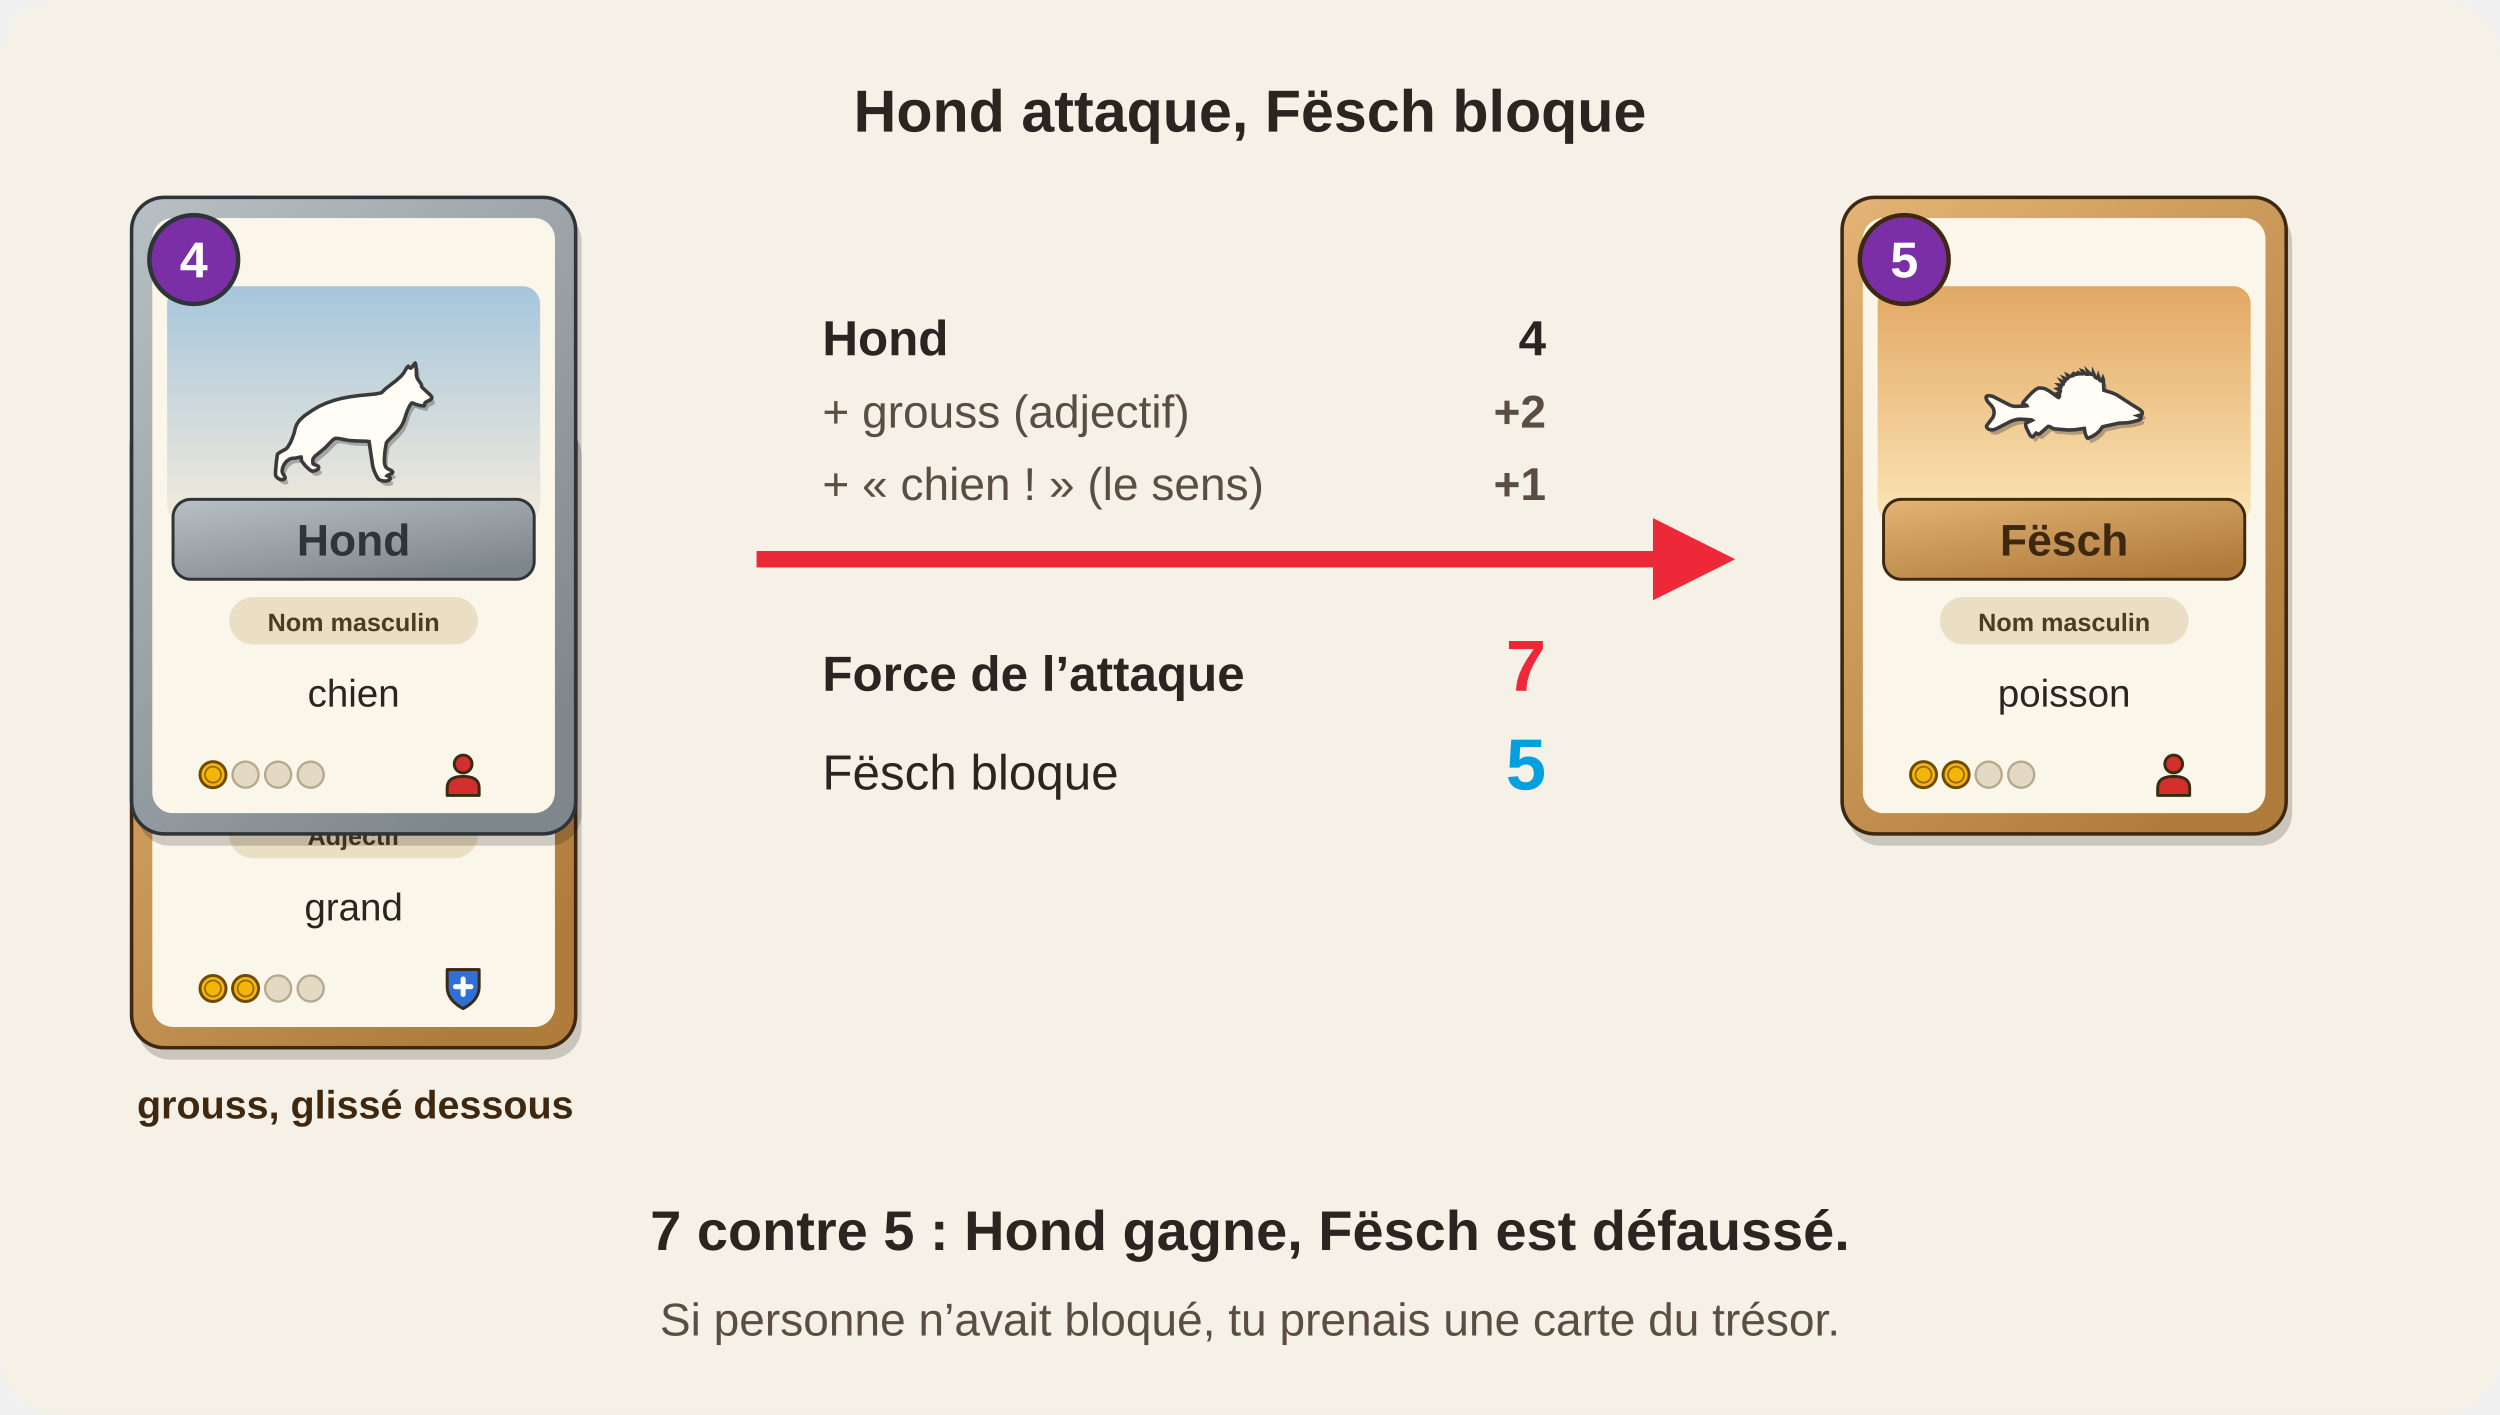
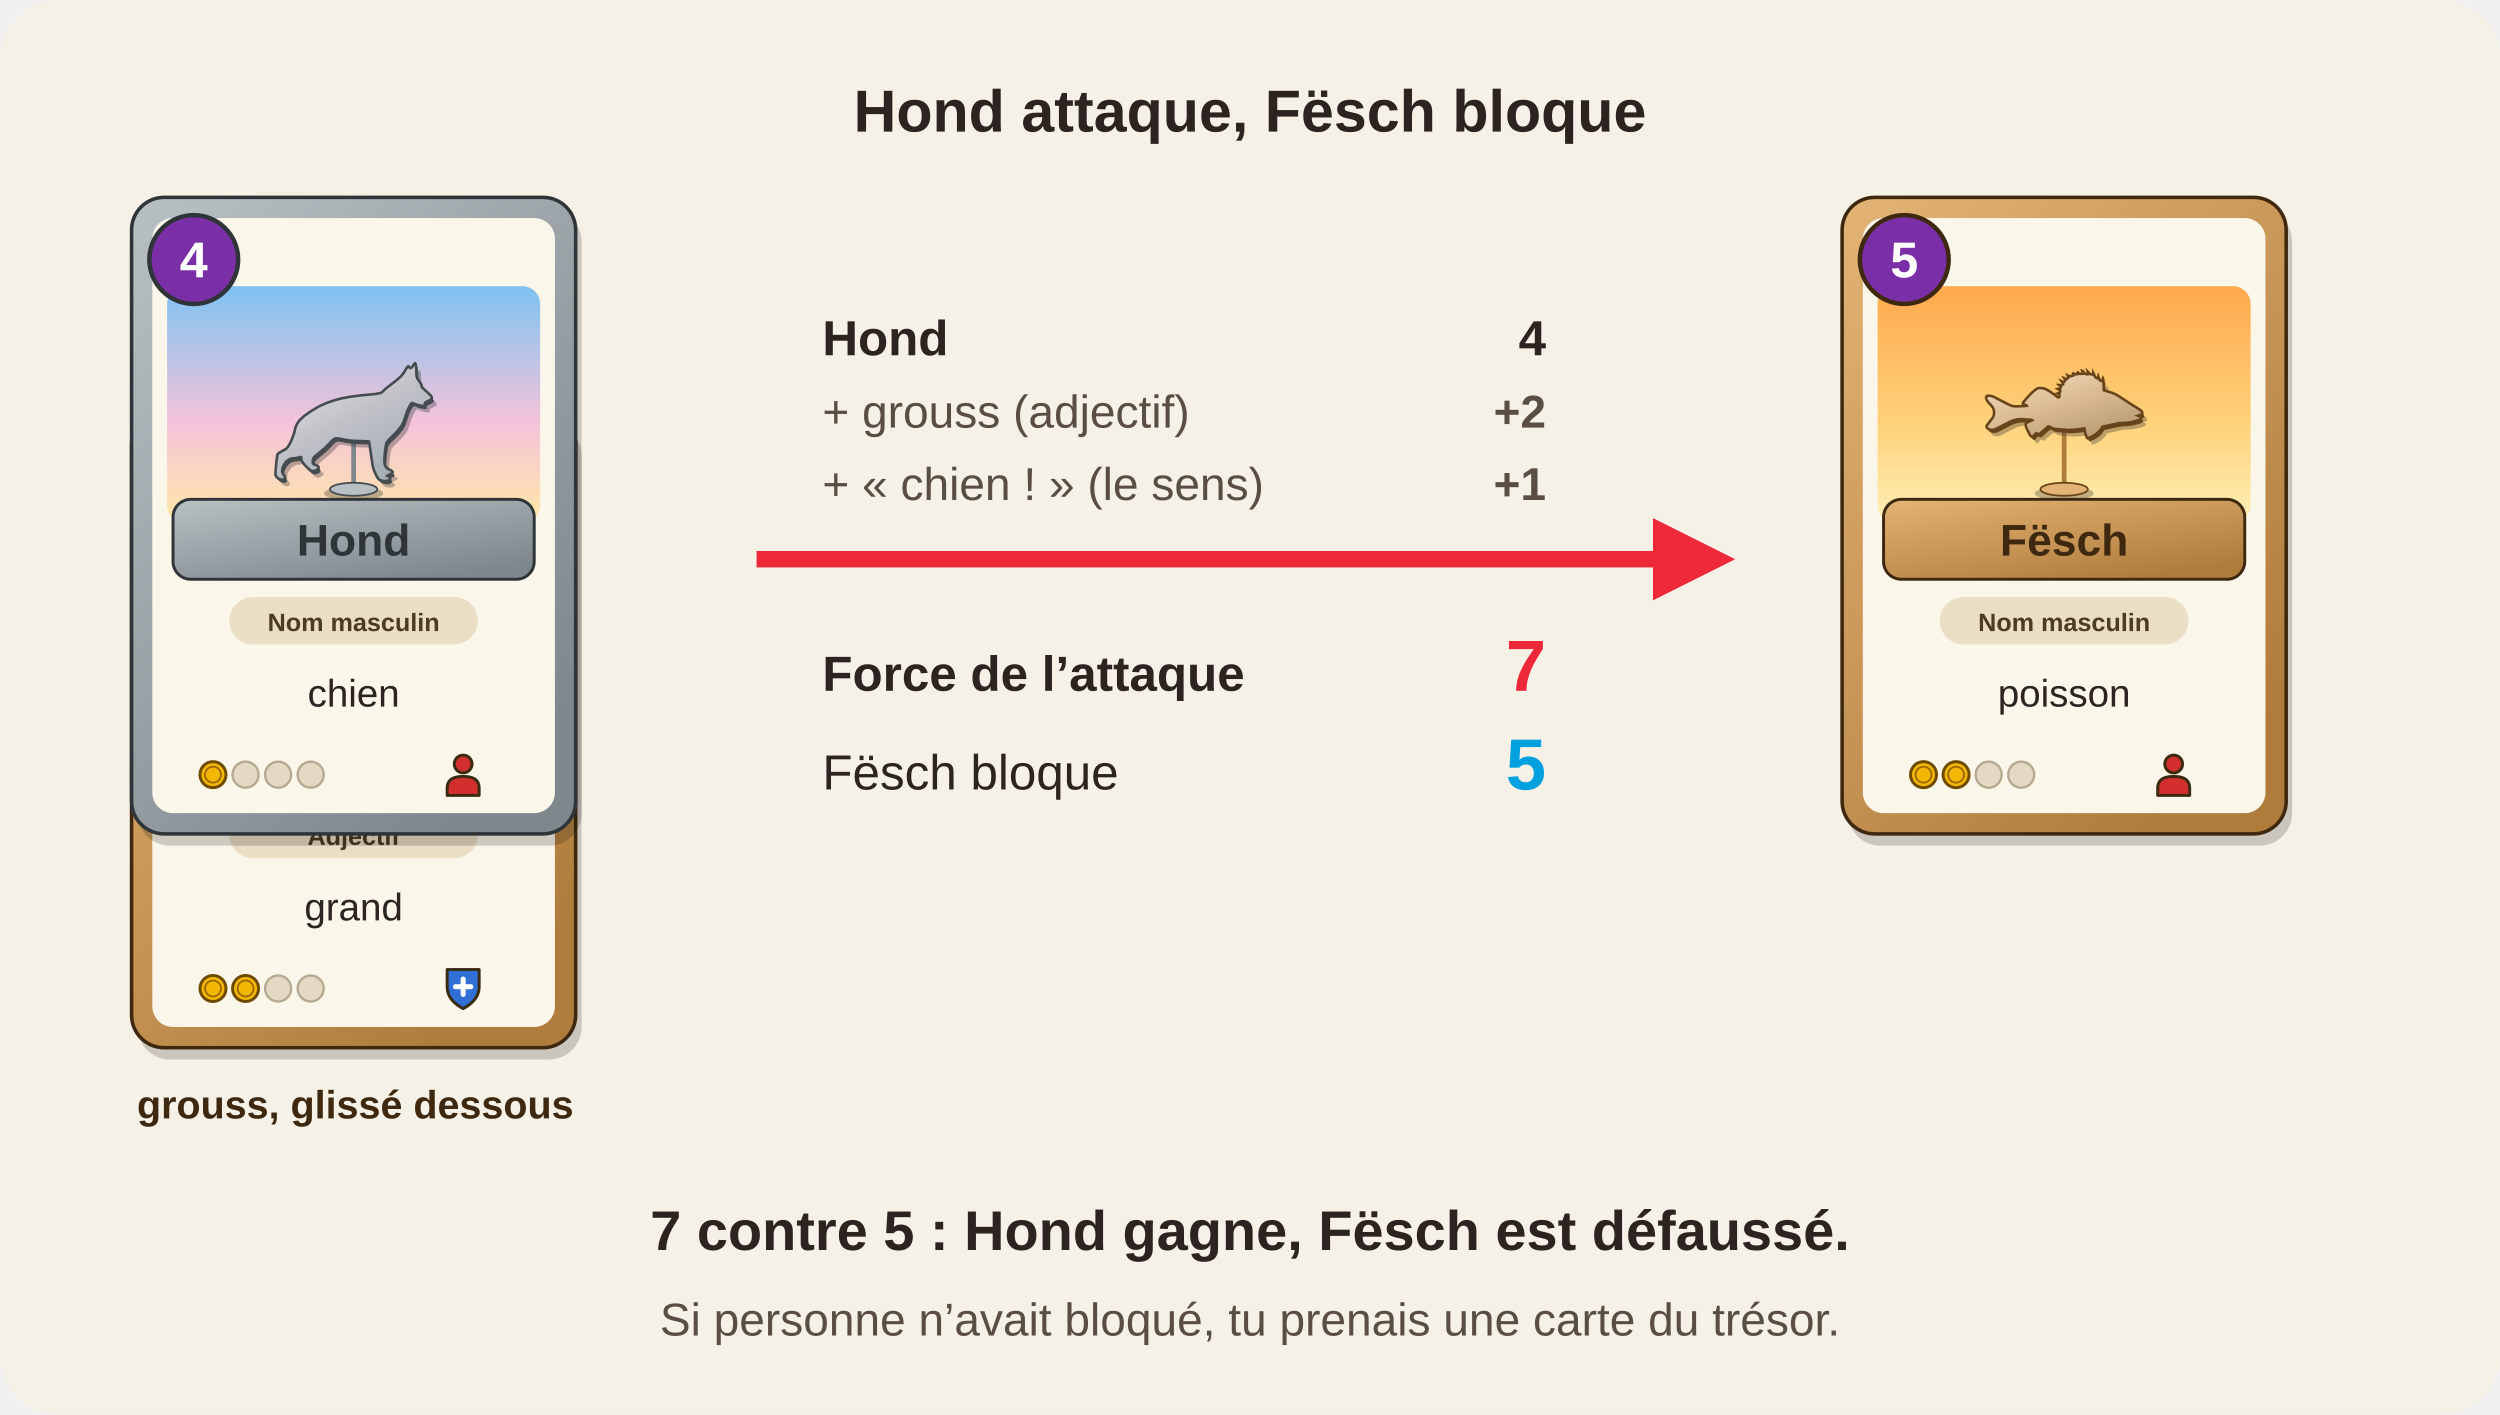
<svg xmlns="http://www.w3.org/2000/svg" viewBox="0 0 760 430" role="img" aria-label="Un combat : Hond, avec grouss et le sens dit, Force 7, contre Fësch, Force 5">
  <rect width="760" height="430" rx="18" fill="#F6F1E7" />
  <text x="380" y="40" text-anchor="middle" font-family="'Helvetica Neue', Arial, sans-serif" font-size="18" font-weight="800" fill="#2b2420">Hond attaque, Fësch bloque</text>
  <g transform="translate(40 125) scale(0.9)">
    <defs>
-       <linearGradient id="m19" x1="0" y1="0" x2=".7" y2="1">
+       <linearGradient id="m28" x1="0" y1="0" x2=".7" y2="1">
        <stop offset="0" stop-color="#E3B475" />
        <stop offset="1" stop-color="#B07C3C" />
      </linearGradient>
-       <linearGradient id="c20" x1="0" y1="0" x2="0" y2="1">
-         <stop offset="0" stop-color="#E2A865" />
-         <stop offset="1" stop-color="#FCE6B6" />
+       <linearGradient id="c29" x1="0" y1="0" x2="0" y2="1">
+         <stop offset="0" stop-color="#FFA94D" />
+         <stop offset=".58" stop-color="#FFD27A" />
+         <stop offset="1" stop-color="#FFF0B8" />
+       </linearGradient>
+       <linearGradient id="f30" x1="0" y1="0" x2=".7" y2="1">
+         <stop offset="0" stop-color="#F5E2C5" />
+         <stop offset=".55" stop-color="#DABB92" />
+         <stop offset="1" stop-color="#B99C75" />
      </linearGradient>
    </defs>
    <rect x="2" y="4" width="150" height="215" rx="11" fill="#000" opacity=".18" />
-     <rect width="150" height="215" rx="11" fill="url(#m19)" stroke="#3E2910" stroke-width="1.2" />
+     <rect width="150" height="215" rx="11" fill="url(#m28)" stroke="#3E2910" stroke-width="1.2" />
    <rect x="7" y="7" width="136" height="201" rx="7" fill="#FBF6EA" />
-     <rect x="12" y="30" width="126" height="80" rx="6" fill="url(#c20)" />
+     <rect x="12" y="30" width="126" height="80" rx="6" fill="url(#c29)" />
+     <rect x="74.2" y="70" width="1.6" height="28" fill="#B07C3C" />
+     <ellipse cx="75" cy="100" rx="10" ry="2.4" fill="#000" opacity=".25" />
+     <ellipse cx="75" cy="98.6" rx="8" ry="2.2" fill="#E3B475" stroke="#68441A" stroke-width=".6" />
    <g transform="translate(12 38) scale(1.26 1.1)">
      <path d="M16.0 47.7 Q22.2 47.7 21.7 45.9 Q21.1 44.0 27.3 44.0 Q33.6 44.0 33.0 33.5 Q32.4 23.0 38.7 23.0 Q44.9 23.0 44.3 23.6 Q43.8 24.3 50.0 24.3 Q56.2 24.3 55.7 34.7 Q55.1 45.2 61.3 45.2 Q67.6 45.2 67.0 45.2 Q66.4 45.2 72.7 45.2" fill="none" stroke="#3a3a3a" stroke-width="4.4" stroke-linecap="round" opacity=".35" transform="translate(.6 1)" />
-       <path d="M16.0 47.7 Q22.2 47.7 21.7 45.9 Q21.1 44.0 27.3 44.0 Q33.6 44.0 33.0 33.5 Q32.4 23.0 38.7 23.0 Q44.9 23.0 44.3 23.6 Q43.8 24.3 50.0 24.3 Q56.2 24.3 55.7 34.7 Q55.1 45.2 61.3 45.2 Q67.6 45.2 67.0 45.2 Q66.4 45.2 72.7 45.2" fill="none" stroke="#fff" stroke-width="3.2" stroke-linecap="round" />
-       <circle cx="38.7" cy="23.0" r="2.5" fill="#fff" stroke="#3a3a3a" stroke-width=".8" />
-       <circle cx="50.0" cy="24.3" r="2.5" fill="#fff" stroke="#3a3a3a" stroke-width=".8" />
+       <path d="M16.0 47.7 Q22.2 47.7 21.7 45.9 Q21.1 44.0 27.3 44.0 Q33.6 44.0 33.0 33.5 Q32.4 23.0 38.7 23.0 Q44.9 23.0 44.3 23.6 Q43.8 24.3 50.0 24.3 Q56.2 24.3 55.7 34.7 Q55.1 45.2 61.3 45.2 Q67.6 45.2 67.0 45.2 Q66.4 45.2 72.7 45.2" fill="none" stroke="#68441A" stroke-width="4" stroke-linecap="round" transform="translate(.4 .6)" />
+       <path d="M16.0 47.7 Q22.2 47.7 21.7 45.9 Q21.1 44.0 27.3 44.0 Q33.6 44.0 33.0 33.5 Q32.4 23.0 38.7 23.0 Q44.9 23.0 44.3 23.6 Q43.8 24.3 50.0 24.3 Q56.2 24.3 55.7 34.7 Q55.1 45.2 61.3 45.2 Q67.6 45.2 67.0 45.2 Q66.4 45.2 72.7 45.2" fill="none" stroke="#F5E2C5" stroke-width="3.2" stroke-linecap="round" />
+       <circle cx="38.7" cy="23.0" r="2.5" fill="#F5E2C5" stroke="#68441A" stroke-width=".8" />
+       <circle cx="50.0" cy="24.3" r="2.5" fill="#F5E2C5" stroke="#68441A" stroke-width=".8" />
    </g>
    <circle cx="21" cy="21" r="15" fill="#7B2FA6" stroke="#3E2910" stroke-width="1.5" />
    <text x="21" y="27" text-anchor="middle" font-family="'Helvetica Neue', Arial, sans-serif" font-size="17" font-weight="800" fill="#fff">6</text>
-     <rect x="14" y="102" width="122" height="27" rx="6" fill="url(#m19)" stroke="#3E2910" stroke-width="1" />
+     <rect x="14" y="102" width="122" height="27" rx="6" fill="url(#m28)" stroke="#3E2910" stroke-width="1" />
    <text x="75" y="121" text-anchor="middle" font-family="'Helvetica Neue', Arial, sans-serif" font-size="15" font-weight="800" fill="#3E2910">grouss</text>
    <rect x="33" y="135" width="84" height="16" rx="8" fill="#EADFC4" />
    <text x="75" y="146.5" text-anchor="middle" font-family="'Helvetica Neue', Arial, sans-serif" font-size="8.5" font-weight="700" fill="#4b3c22">Adjectif</text>
    <text x="75" y="172" text-anchor="middle" font-family="'Helvetica Neue', Arial, sans-serif" font-size="13" fill="#2b2420">grand</text>
    <circle cx="27.5" cy="195" r="4.4" fill="#F2B705" stroke="#6E4A00" stroke-width="1" />
    <circle cx="27.5" cy="195" r="2.7" fill="none" stroke="#9A6400" stroke-width=".6" />
    <circle cx="38.5" cy="195" r="4.4" fill="#F2B705" stroke="#6E4A00" stroke-width="1" />
    <circle cx="38.5" cy="195" r="2.7" fill="none" stroke="#9A6400" stroke-width=".6" />
    <circle cx="49.5" cy="195" r="4.4" fill="#E4DAC3" stroke="#B5A98F" stroke-width=".8" />
    <circle cx="60.5" cy="195" r="4.4" fill="#E4DAC3" stroke="#B5A98F" stroke-width=".8" />
    <path d="M106.6 188.6 H117.4 V194.4 C117.4 198.2 114.6 200.4 112 201.8 C109.4 200.4 106.6 198.2 106.6 194.4 Z" fill="#2F6FD6" stroke="#3a2a10" stroke-width="1" stroke-linejoin="round" />
    <path d="M109.4 194.4 H114.6 M112 191.8 V197" stroke="#fff" stroke-width="1.7" stroke-linecap="round" />
  </g>
  <g transform="translate(40 60) scale(0.9)">
    <defs>
-       <linearGradient id="m21" x1="0" y1="0" x2=".7" y2="1">
+       <linearGradient id="m31" x1="0" y1="0" x2=".7" y2="1">
        <stop offset="0" stop-color="#B9C0C4" />
        <stop offset="1" stop-color="#7E878C" />
      </linearGradient>
-       <linearGradient id="c22" x1="0" y1="0" x2="0" y2="1">
-         <stop offset="0" stop-color="#A6C6DC" />
-         <stop offset="1" stop-color="#F3EBDC" />
+       <linearGradient id="c32" x1="0" y1="0" x2="0" y2="1">
+         <stop offset="0" stop-color="#7EC3F2" />
+         <stop offset=".58" stop-color="#F5C3DA" />
+         <stop offset="1" stop-color="#FFE9A6" />
+       </linearGradient>
+       <linearGradient id="f33" x1="0" y1="0" x2=".7" y2="1">
+         <stop offset="0" stop-color="#E6E9EA" />
+         <stop offset=".55" stop-color="#BFC1C7" />
+         <stop offset="1" stop-color="#A4ACB4" />
      </linearGradient>
    </defs>
    <rect x="2" y="4" width="150" height="215" rx="11" fill="#000" opacity=".18" />
-     <rect width="150" height="215" rx="11" fill="url(#m21)" stroke="#2E3437" stroke-width="1.2" />
+     <rect width="150" height="215" rx="11" fill="url(#m31)" stroke="#2E3437" stroke-width="1.2" />
    <rect x="7" y="7" width="136" height="201" rx="7" fill="#FBF6EA" />
-     <rect x="12" y="30" width="126" height="80" rx="6" fill="url(#c22)" />
+     <rect x="12" y="30" width="126" height="80" rx="6" fill="url(#c32)" />
+     <rect x="74.2" y="70" width="1.6" height="28" fill="#7E878C" />
+     <ellipse cx="75" cy="100" rx="10" ry="2.4" fill="#000" opacity=".25" />
+     <ellipse cx="75" cy="98.6" rx="8" ry="2.2" fill="#B9C0C4" stroke="#454C50" stroke-width=".6" />
    <g transform="translate(75 70) scale(.55)">
-       <path d="M38.1 -24.9 37.8 -25.4 37.4 -25.2 36 -23.2 35.5 -22.7 35 -22.4 34.6 -22.5 33.9 -23.3 33.6 -23.5 33.2 -23.3 32.3 -22.1 30.8 -19.5 29 -17.3 25.9 -14.6 19.8 -9.9 17.3 -7.5 16.8 -7.2 13.2 -6.5 3.7 -5.6 -2.2 -4.8 -7.5 -3.8 -11.7 -2.7 -16.6 -1 -21.3 1.1 -25.8 3.8 -30.3 6.9 -33.2 9.6 -34.8 11.9 -35.7 14 -36.5 17.4 -37.7 20.7 -38.8 23.3 -40.4 26 -41.5 27.2 -45.1 29.2 -46.3 30 -46.8 30.6 -47.5 35.6 -48 41.9 -47.9 43.5 -47.3 44.5 -46.4 45.3 -45 46 -43.5 46.1 -42.4 45.6 -42.1 45.2 -42.1 44.6 -42.5 43.8 -43.6 42.1 -43.9 41 -43.8 39.8 -43.5 38.5 -42.6 36.6 -41.3 34.9 -39.7 33.7 -37.9 33 -35.8 32.9 -32.7 32.2 -32.2 32.2 -32.1 32.6 -32.1 34.1 -31.7 35 -29.4 37.8 -26.9 40.1 -25.9 40.7 -25 40.9 -23.4 40.5 -22.1 39.8 -21.6 39.4 -21.5 38.8 -21.5 38.3 -21.9 37.8 -22.5 37.4 -24.6 36.6 -25 36.2 -25.1 34.2 -24.8 33 -23.7 31.7 -17.7 26.7 -12.7 21.6 -11.4 20.8 -10.7 20.7 -8.7 20.9 -4.7 21.7 -2.1 22.1 1.4 22.3 8 22.5 9.5 22.7 11.7 37.6 12.6 40.7 14 43.7 15.2 45.7 16.5 46.5 17.7 46.8 19.5 47 21.1 46.7 22.1 46.1 22.4 45.7 22.5 45.2 22.1 44.5 20.6 43.7 20.8 43.5 23.6 42.2 23.9 41.8 24 41.4 23.7 41 23.2 40.5 20.9 39.4 19.8 38.4 19.2 37.1 18.9 35.4 18.9 33.1 19.2 29.1 19.7 25.7 20.2 23.3 21.8 21.4 26.8 16.4 29.1 13.5 30 12 31 9.7 32.8 4.2 33.7 2.2 34.5 0.6 35.5 -0.8 35.9 -1 36.5 -0.9 38.3 -0.1 40.5 0.5 42.5 0.8 43.2 0.8 43.6 0.5 43.7 -0.7 44.1 -1.3 44.7 -1.7 47.1 -2.9 47.9 -3.7 48 -4.1 48 -4.5 47.4 -5.6 42 -10.6 41.7 -11.2 41.7 -12 41.4 -12.7 39.1 -16.1 38.6 -17.7 38.4 -22.8Z" fill-rule="evenodd" fill="#3a3a3a" opacity=".35" transform="translate(2 3)" />
-       <path d="M38.1 -24.9 37.8 -25.4 37.4 -25.2 36 -23.2 35.5 -22.7 35 -22.4 34.6 -22.5 33.9 -23.3 33.6 -23.5 33.2 -23.3 32.3 -22.1 30.8 -19.5 29 -17.3 25.9 -14.6 19.8 -9.9 17.3 -7.5 16.8 -7.2 13.2 -6.5 3.7 -5.6 -2.2 -4.8 -7.5 -3.8 -11.7 -2.7 -16.6 -1 -21.3 1.1 -25.8 3.8 -30.3 6.9 -33.2 9.6 -34.8 11.9 -35.7 14 -36.5 17.4 -37.7 20.7 -38.8 23.3 -40.4 26 -41.5 27.2 -45.1 29.2 -46.3 30 -46.8 30.6 -47.5 35.6 -48 41.9 -47.9 43.5 -47.3 44.5 -46.4 45.3 -45 46 -43.5 46.1 -42.4 45.6 -42.1 45.2 -42.1 44.6 -42.5 43.8 -43.6 42.1 -43.9 41 -43.8 39.8 -43.5 38.5 -42.6 36.6 -41.3 34.9 -39.7 33.7 -37.9 33 -35.8 32.9 -32.7 32.2 -32.2 32.2 -32.1 32.6 -32.1 34.1 -31.7 35 -29.4 37.8 -26.9 40.1 -25.9 40.7 -25 40.9 -23.4 40.5 -22.1 39.8 -21.6 39.4 -21.5 38.8 -21.5 38.3 -21.9 37.8 -22.5 37.4 -24.6 36.6 -25 36.2 -25.1 34.2 -24.8 33 -23.7 31.7 -17.7 26.7 -12.7 21.6 -11.4 20.8 -10.7 20.7 -8.7 20.9 -4.7 21.7 -2.1 22.1 1.4 22.3 8 22.5 9.5 22.7 11.7 37.6 12.6 40.7 14 43.7 15.2 45.7 16.5 46.5 17.7 46.8 19.5 47 21.1 46.7 22.1 46.1 22.4 45.7 22.5 45.2 22.1 44.5 20.6 43.7 20.8 43.5 23.6 42.2 23.9 41.8 24 41.4 23.7 41 23.2 40.5 20.9 39.4 19.8 38.4 19.2 37.1 18.9 35.4 18.9 33.1 19.2 29.1 19.7 25.7 20.2 23.3 21.8 21.4 26.8 16.4 29.1 13.5 30 12 31 9.7 32.8 4.2 33.7 2.2 34.5 0.6 35.5 -0.8 35.9 -1 36.5 -0.9 38.3 -0.1 40.5 0.5 42.5 0.8 43.2 0.8 43.6 0.5 43.7 -0.7 44.1 -1.3 44.7 -1.7 47.1 -2.9 47.9 -3.7 48 -4.1 48 -4.5 47.4 -5.6 42 -10.6 41.7 -11.2 41.7 -12 41.4 -12.7 39.1 -16.1 38.6 -17.7 38.4 -22.8Z" fill-rule="evenodd" fill="#FFFDF6" stroke="#3a3a3a" stroke-width="2.2" />
+       <path d="M38.1 -24.9 37.8 -25.4 37.4 -25.2 36 -23.2 35.5 -22.7 35 -22.4 34.6 -22.5 33.9 -23.3 33.6 -23.5 33.2 -23.3 32.3 -22.1 30.8 -19.5 29 -17.3 25.9 -14.6 19.8 -9.9 17.3 -7.5 16.8 -7.2 13.2 -6.5 3.7 -5.6 -2.2 -4.8 -7.5 -3.8 -11.7 -2.7 -16.6 -1 -21.3 1.1 -25.8 3.8 -30.3 6.9 -33.2 9.6 -34.8 11.9 -35.7 14 -36.5 17.4 -37.7 20.7 -38.8 23.3 -40.4 26 -41.5 27.2 -45.1 29.2 -46.3 30 -46.8 30.6 -47.5 35.6 -48 41.9 -47.9 43.5 -47.3 44.5 -46.4 45.3 -45 46 -43.5 46.1 -42.4 45.6 -42.1 45.2 -42.1 44.6 -42.5 43.8 -43.6 42.1 -43.9 41 -43.8 39.8 -43.5 38.5 -42.6 36.6 -41.3 34.9 -39.7 33.7 -37.9 33 -35.8 32.9 -32.7 32.2 -32.2 32.2 -32.1 32.6 -32.1 34.1 -31.7 35 -29.4 37.8 -26.9 40.1 -25.9 40.7 -25 40.9 -23.4 40.5 -22.1 39.8 -21.6 39.4 -21.5 38.8 -21.5 38.3 -21.9 37.8 -22.5 37.4 -24.6 36.6 -25 36.2 -25.1 34.2 -24.8 33 -23.7 31.7 -17.7 26.7 -12.7 21.6 -11.4 20.8 -10.7 20.7 -8.7 20.9 -4.7 21.7 -2.1 22.1 1.4 22.3 8 22.5 9.5 22.7 11.7 37.6 12.6 40.7 14 43.7 15.2 45.7 16.5 46.5 17.7 46.8 19.5 47 21.1 46.7 22.1 46.1 22.4 45.7 22.5 45.2 22.1 44.5 20.6 43.7 20.8 43.5 23.6 42.2 23.9 41.8 24 41.4 23.7 41 23.2 40.5 20.9 39.4 19.8 38.4 19.2 37.1 18.9 35.4 18.9 33.1 19.2 29.1 19.7 25.7 20.2 23.3 21.8 21.4 26.8 16.4 29.1 13.5 30 12 31 9.7 32.8 4.2 33.7 2.2 34.5 0.6 35.5 -0.8 35.9 -1 36.5 -0.9 38.3 -0.1 40.5 0.5 42.5 0.8 43.2 0.8 43.6 0.5 43.7 -0.7 44.1 -1.3 44.7 -1.7 47.1 -2.9 47.9 -3.7 48 -4.1 48 -4.5 47.4 -5.6 42 -10.6 41.7 -11.2 41.7 -12 41.4 -12.7 39.1 -16.1 38.6 -17.7 38.4 -22.8Z" fill-rule="evenodd" fill="#3a3a3a" opacity=".35" transform="translate(3 4)" />
+       <path d="M38.1 -24.9 37.8 -25.4 37.4 -25.2 36 -23.2 35.5 -22.7 35 -22.4 34.6 -22.5 33.9 -23.3 33.6 -23.5 33.2 -23.3 32.3 -22.1 30.8 -19.5 29 -17.3 25.9 -14.6 19.8 -9.9 17.3 -7.5 16.8 -7.2 13.2 -6.5 3.7 -5.6 -2.2 -4.8 -7.5 -3.8 -11.7 -2.7 -16.6 -1 -21.3 1.1 -25.8 3.8 -30.3 6.9 -33.2 9.6 -34.8 11.9 -35.7 14 -36.5 17.4 -37.7 20.7 -38.8 23.3 -40.4 26 -41.5 27.2 -45.1 29.2 -46.3 30 -46.8 30.6 -47.5 35.6 -48 41.9 -47.9 43.5 -47.3 44.5 -46.4 45.3 -45 46 -43.5 46.1 -42.4 45.6 -42.1 45.2 -42.1 44.6 -42.5 43.8 -43.6 42.1 -43.9 41 -43.8 39.8 -43.5 38.5 -42.6 36.6 -41.3 34.9 -39.7 33.7 -37.9 33 -35.8 32.9 -32.7 32.2 -32.2 32.2 -32.1 32.6 -32.1 34.1 -31.7 35 -29.4 37.8 -26.9 40.1 -25.9 40.7 -25 40.9 -23.4 40.5 -22.1 39.8 -21.6 39.4 -21.5 38.8 -21.5 38.3 -21.9 37.8 -22.5 37.4 -24.6 36.6 -25 36.2 -25.1 34.2 -24.8 33 -23.7 31.7 -17.7 26.7 -12.7 21.6 -11.4 20.8 -10.7 20.7 -8.7 20.9 -4.7 21.7 -2.1 22.1 1.4 22.3 8 22.5 9.5 22.7 11.7 37.6 12.6 40.7 14 43.7 15.2 45.7 16.5 46.5 17.7 46.8 19.5 47 21.1 46.7 22.1 46.1 22.4 45.7 22.5 45.2 22.1 44.5 20.6 43.7 20.8 43.5 23.6 42.2 23.9 41.8 24 41.4 23.7 41 23.2 40.5 20.9 39.4 19.8 38.4 19.2 37.1 18.9 35.4 18.9 33.1 19.2 29.1 19.7 25.7 20.2 23.3 21.8 21.4 26.8 16.4 29.1 13.5 30 12 31 9.7 32.8 4.2 33.7 2.2 34.5 0.6 35.5 -0.8 35.9 -1 36.5 -0.9 38.3 -0.1 40.5 0.5 42.5 0.8 43.2 0.8 43.6 0.5 43.7 -0.7 44.1 -1.3 44.7 -1.7 47.1 -2.9 47.9 -3.7 48 -4.1 48 -4.5 47.4 -5.6 42 -10.6 41.7 -11.2 41.7 -12 41.4 -12.7 39.1 -16.1 38.6 -17.7 38.4 -22.8Z" fill-rule="evenodd" fill="#454C50" transform="translate(1.2 2)" />
+       <path d="M38.1 -24.9 37.8 -25.4 37.4 -25.2 36 -23.2 35.5 -22.7 35 -22.4 34.6 -22.5 33.9 -23.3 33.6 -23.5 33.2 -23.3 32.3 -22.1 30.8 -19.5 29 -17.3 25.9 -14.6 19.8 -9.9 17.3 -7.5 16.8 -7.2 13.2 -6.5 3.7 -5.6 -2.2 -4.8 -7.5 -3.8 -11.7 -2.7 -16.6 -1 -21.3 1.1 -25.8 3.8 -30.3 6.9 -33.2 9.6 -34.8 11.9 -35.7 14 -36.5 17.4 -37.7 20.7 -38.8 23.3 -40.4 26 -41.5 27.2 -45.1 29.2 -46.3 30 -46.8 30.6 -47.5 35.6 -48 41.9 -47.9 43.5 -47.3 44.5 -46.4 45.3 -45 46 -43.5 46.1 -42.4 45.6 -42.1 45.2 -42.1 44.6 -42.5 43.8 -43.6 42.1 -43.9 41 -43.8 39.8 -43.5 38.5 -42.6 36.6 -41.3 34.9 -39.7 33.7 -37.9 33 -35.8 32.9 -32.7 32.2 -32.2 32.2 -32.1 32.6 -32.1 34.1 -31.7 35 -29.4 37.8 -26.9 40.1 -25.9 40.7 -25 40.9 -23.4 40.5 -22.1 39.8 -21.6 39.4 -21.5 38.8 -21.5 38.3 -21.9 37.8 -22.5 37.4 -24.6 36.6 -25 36.2 -25.1 34.2 -24.8 33 -23.7 31.7 -17.7 26.7 -12.7 21.6 -11.4 20.8 -10.7 20.7 -8.7 20.9 -4.7 21.7 -2.1 22.1 1.4 22.3 8 22.5 9.5 22.7 11.7 37.6 12.6 40.7 14 43.7 15.2 45.7 16.5 46.5 17.7 46.8 19.5 47 21.1 46.7 22.1 46.1 22.4 45.7 22.5 45.2 22.1 44.5 20.6 43.7 20.8 43.5 23.6 42.2 23.9 41.8 24 41.4 23.7 41 23.2 40.5 20.9 39.4 19.8 38.4 19.2 37.1 18.9 35.4 18.9 33.1 19.2 29.1 19.7 25.7 20.2 23.3 21.8 21.4 26.8 16.4 29.1 13.5 30 12 31 9.7 32.8 4.2 33.7 2.2 34.5 0.6 35.5 -0.8 35.9 -1 36.5 -0.9 38.3 -0.1 40.5 0.5 42.5 0.8 43.2 0.8 43.6 0.5 43.7 -0.7 44.1 -1.3 44.7 -1.7 47.1 -2.9 47.9 -3.7 48 -4.1 48 -4.5 47.4 -5.6 42 -10.6 41.7 -11.2 41.7 -12 41.4 -12.7 39.1 -16.1 38.6 -17.7 38.4 -22.8Z" fill-rule="evenodd" fill="url(#f33)" stroke="#454C50" stroke-width="1.6" />
    </g>
    <circle cx="21" cy="21" r="15" fill="#7B2FA6" stroke="#2E3437" stroke-width="1.5" />
    <text x="21" y="27" text-anchor="middle" font-family="'Helvetica Neue', Arial, sans-serif" font-size="17" font-weight="800" fill="#fff">4</text>
-     <rect x="14" y="102" width="122" height="27" rx="6" fill="url(#m21)" stroke="#2E3437" stroke-width="1" />
+     <rect x="14" y="102" width="122" height="27" rx="6" fill="url(#m31)" stroke="#2E3437" stroke-width="1" />
    <text x="75" y="121" text-anchor="middle" font-family="'Helvetica Neue', Arial, sans-serif" font-size="15" font-weight="800" fill="#2E3437">Hond</text>
    <rect x="33" y="135" width="84" height="16" rx="8" fill="#EADFC4" />
    <text x="75" y="146.5" text-anchor="middle" font-family="'Helvetica Neue', Arial, sans-serif" font-size="8.5" font-weight="700" fill="#4b3c22">Nom masculin</text>
    <text x="75" y="172" text-anchor="middle" font-family="'Helvetica Neue', Arial, sans-serif" font-size="13" fill="#2b2420">chien</text>
    <circle cx="27.5" cy="195" r="4.4" fill="#F2B705" stroke="#6E4A00" stroke-width="1" />
    <circle cx="27.5" cy="195" r="2.7" fill="none" stroke="#9A6400" stroke-width=".6" />
    <circle cx="38.5" cy="195" r="4.4" fill="#E4DAC3" stroke="#B5A98F" stroke-width=".8" />
    <circle cx="49.5" cy="195" r="4.4" fill="#E4DAC3" stroke="#B5A98F" stroke-width=".8" />
    <circle cx="60.5" cy="195" r="4.4" fill="#E4DAC3" stroke="#B5A98F" stroke-width=".8" />
    <circle cx="112" cy="191.4" r="3" fill="#D32F2F" stroke="#3a2a10" stroke-width="1" stroke-linejoin="round" />
    <path d="M106.6 202 V199.6 C106.6 196.4 109 195.6 112 195.6 C115 195.6 117.4 196.4 117.4 199.6 V202 Z" fill="#D32F2F" stroke="#3a2a10" stroke-width="1" stroke-linejoin="round" />
  </g>
  <g transform="translate(560 60) scale(0.9)">
    <defs>
-       <linearGradient id="m23" x1="0" y1="0" x2=".7" y2="1">
+       <linearGradient id="m34" x1="0" y1="0" x2=".7" y2="1">
        <stop offset="0" stop-color="#E3B475" />
        <stop offset="1" stop-color="#B07C3C" />
      </linearGradient>
-       <linearGradient id="c24" x1="0" y1="0" x2="0" y2="1">
-         <stop offset="0" stop-color="#E2A865" />
-         <stop offset="1" stop-color="#FCE6B6" />
+       <linearGradient id="c35" x1="0" y1="0" x2="0" y2="1">
+         <stop offset="0" stop-color="#FFA94D" />
+         <stop offset=".58" stop-color="#FFD27A" />
+         <stop offset="1" stop-color="#FFF0B8" />
+       </linearGradient>
+       <linearGradient id="f36" x1="0" y1="0" x2=".7" y2="1">
+         <stop offset="0" stop-color="#F5E2C5" />
+         <stop offset=".55" stop-color="#DABB92" />
+         <stop offset="1" stop-color="#B99C75" />
      </linearGradient>
    </defs>
    <rect x="2" y="4" width="150" height="215" rx="11" fill="#000" opacity=".18" />
-     <rect width="150" height="215" rx="11" fill="url(#m23)" stroke="#3E2910" stroke-width="1.2" />
+     <rect width="150" height="215" rx="11" fill="url(#m34)" stroke="#3E2910" stroke-width="1.2" />
    <rect x="7" y="7" width="136" height="201" rx="7" fill="#FBF6EA" />
-     <rect x="12" y="30" width="126" height="80" rx="6" fill="url(#c24)" />
+     <rect x="12" y="30" width="126" height="80" rx="6" fill="url(#c35)" />
+     <rect x="74.2" y="70" width="1.6" height="28" fill="#B07C3C" />
+     <ellipse cx="75" cy="100" rx="10" ry="2.4" fill="#000" opacity=".25" />
+     <ellipse cx="75" cy="98.6" rx="8" ry="2.2" fill="#E3B475" stroke="#68441A" stroke-width=".6" />
    <g transform="translate(75 70) scale(.55)">
-       <path d="M11.5 -20.5 11.2 -20.6 11.8 -19.3 11.7 -19 11.5 -18.9 9.3 -18.9 8 -20.2 8.5 -18.8 8.2 -18.7 6.5 -18.6 5.1 -19.6 5.9 -18.4 5.8 -18 4.7 -17.6 3.4 -17.3 2.2 -17.9 2.7 -16.8 2.1 -16 1.4 -15.7 0.1 -16.2 0.8 -15.1 0.5 -14.4 -0.4 -13.8 -1.5 -14.3 -0.6 -13 -0.6 -12.5 -1 -12.2 -1.8 -11.9 -3.1 -12 -2 -11 -2 -10.5 -2.6 -9.9 -3.9 -9.6 -2.5 -8.8 -2.3 -8.5 -2.4 -7.9 -2.7 -7.4 -4 -6.9 -3.1 -6.6 -2.9 -6.4 -2.9 -5 -3.3 -4.4 -3.8 -4.5 -8.8 -8.1 -11.4 -9.6 -13.3 -10.1 -15.7 -10.2 -17.3 -9.4 -19.6 -7.5 -22.8 -4.2 -25.2 -1.3 -25.4 -0.8 -25.3 -0.4 -23 0.5 -22.9 0.7 -24.4 0.9 -29.8 1.1 -31.7 0.9 -33.6 0.2 -43.9 -5.1 -46.1 -5.5 -47.4 -5.3 -47.8 -4.9 -48 -4.4 -47.6 -3 -47 -1.9 -44.8 0.5 -43.8 1.8 -43.2 3.3 -43 5 -43.2 6.5 -43.7 7.8 -47.5 12.8 -47.7 13.5 -47.4 14.2 -46.7 14.9 -45.8 15.3 -44.5 15.5 -43 15.4 -40.8 14.4 -33.1 10.4 -30.6 9.5 -28.8 9.1 -27 8.9 -21 9.3 -20 9.4 -19.7 9.6 -23.4 11.3 -23.6 11.8 -23.6 12.7 -23.3 14.1 -21.2 18.3 -20.5 19.3 -19.7 19.8 -19.4 19.8 -19.1 19.6 -17.2 17.5 -15.8 18.2 -15.2 18.1 -10.4 13.9 -9.8 13.4 -9.4 13.4 -8.7 13.6 -6.8 14.7 -5.9 14.9 2.7 15.6 6.9 15.4 12.4 14.6 12.8 17 13.1 18.2 13.9 20.1 14.2 20.5 14.5 20.7 17.3 19.5 19.8 17.9 21.8 16.1 23.6 13.6 33.6 11.4 38.2 11.2 41.1 10.8 45.6 9.6 46.9 8.9 47.2 8.2 47.2 7.5 45.4 6.8 47.5 6.2 47.9 5.6 48 5 47.7 4.2 46.5 3.1 40.9 -0.4 32.3 -6 29.3 -7.3 24.4 -8.8 24.3 -9.7 24.1 -15.2 23.8 -16 23.3 -14.6 23.1 -14.5 22.7 -14.5 21.8 -15.1 21 -17.3 20.7 -16.1 19.9 -16.3 19.1 -16.8 17.9 -19.4 17.8 -18.4 16.6 -18.6 15.8 -18.9 14.5 -20.2 14.9 -18.7 14.4 -18.6 13.5 -18.7 12.6 -19.1Z" fill-rule="evenodd" fill="#3a3a3a" opacity=".35" transform="translate(2 3)" />
-       <path d="M11.5 -20.5 11.2 -20.6 11.8 -19.3 11.7 -19 11.5 -18.9 9.3 -18.9 8 -20.2 8.5 -18.8 8.2 -18.7 6.5 -18.6 5.1 -19.6 5.9 -18.4 5.8 -18 4.7 -17.6 3.4 -17.3 2.2 -17.9 2.7 -16.8 2.1 -16 1.4 -15.7 0.1 -16.2 0.8 -15.1 0.5 -14.4 -0.4 -13.8 -1.5 -14.3 -0.6 -13 -0.6 -12.5 -1 -12.2 -1.8 -11.9 -3.1 -12 -2 -11 -2 -10.5 -2.6 -9.9 -3.9 -9.6 -2.5 -8.8 -2.3 -8.5 -2.4 -7.9 -2.7 -7.4 -4 -6.9 -3.1 -6.6 -2.9 -6.4 -2.9 -5 -3.3 -4.4 -3.8 -4.5 -8.8 -8.1 -11.4 -9.6 -13.3 -10.1 -15.7 -10.2 -17.3 -9.4 -19.6 -7.5 -22.8 -4.2 -25.2 -1.3 -25.4 -0.8 -25.3 -0.4 -23 0.5 -22.9 0.7 -24.4 0.9 -29.8 1.1 -31.7 0.9 -33.6 0.2 -43.9 -5.1 -46.1 -5.5 -47.4 -5.3 -47.8 -4.9 -48 -4.4 -47.6 -3 -47 -1.9 -44.8 0.5 -43.8 1.8 -43.2 3.3 -43 5 -43.2 6.5 -43.7 7.8 -47.5 12.8 -47.7 13.5 -47.4 14.2 -46.7 14.9 -45.8 15.3 -44.5 15.5 -43 15.4 -40.8 14.4 -33.1 10.4 -30.6 9.5 -28.8 9.1 -27 8.9 -21 9.3 -20 9.4 -19.7 9.6 -23.4 11.3 -23.6 11.8 -23.6 12.7 -23.3 14.1 -21.2 18.3 -20.5 19.3 -19.7 19.8 -19.4 19.8 -19.1 19.6 -17.2 17.5 -15.8 18.2 -15.2 18.1 -10.4 13.9 -9.8 13.4 -9.4 13.4 -8.7 13.6 -6.8 14.7 -5.9 14.9 2.7 15.6 6.9 15.4 12.4 14.6 12.8 17 13.1 18.2 13.9 20.1 14.2 20.5 14.5 20.7 17.3 19.5 19.8 17.9 21.8 16.1 23.6 13.6 33.6 11.4 38.2 11.2 41.1 10.8 45.6 9.6 46.9 8.9 47.2 8.2 47.2 7.5 45.4 6.8 47.5 6.2 47.9 5.6 48 5 47.7 4.2 46.5 3.1 40.9 -0.4 32.3 -6 29.3 -7.3 24.4 -8.8 24.3 -9.7 24.1 -15.2 23.8 -16 23.3 -14.6 23.1 -14.5 22.7 -14.5 21.8 -15.1 21 -17.3 20.7 -16.1 19.9 -16.3 19.1 -16.8 17.9 -19.4 17.8 -18.4 16.6 -18.6 15.8 -18.9 14.5 -20.2 14.9 -18.7 14.4 -18.6 13.5 -18.7 12.6 -19.1Z" fill-rule="evenodd" fill="#FFFDF6" stroke="#3a3a3a" stroke-width="2.2" />
+       <path d="M11.5 -20.5 11.2 -20.6 11.8 -19.3 11.7 -19 11.5 -18.9 9.3 -18.9 8 -20.2 8.5 -18.8 8.2 -18.7 6.5 -18.6 5.1 -19.6 5.9 -18.4 5.8 -18 4.7 -17.6 3.4 -17.3 2.2 -17.9 2.7 -16.8 2.1 -16 1.4 -15.7 0.1 -16.2 0.8 -15.1 0.5 -14.4 -0.4 -13.8 -1.5 -14.3 -0.6 -13 -0.6 -12.5 -1 -12.2 -1.8 -11.9 -3.1 -12 -2 -11 -2 -10.5 -2.6 -9.9 -3.9 -9.6 -2.5 -8.8 -2.3 -8.5 -2.4 -7.9 -2.7 -7.4 -4 -6.9 -3.1 -6.6 -2.9 -6.4 -2.9 -5 -3.3 -4.4 -3.8 -4.5 -8.8 -8.1 -11.4 -9.6 -13.3 -10.1 -15.7 -10.2 -17.3 -9.4 -19.6 -7.5 -22.8 -4.2 -25.2 -1.3 -25.4 -0.8 -25.3 -0.4 -23 0.5 -22.9 0.7 -24.4 0.9 -29.8 1.1 -31.7 0.9 -33.6 0.2 -43.9 -5.1 -46.1 -5.5 -47.4 -5.3 -47.8 -4.9 -48 -4.4 -47.6 -3 -47 -1.9 -44.8 0.5 -43.8 1.8 -43.2 3.3 -43 5 -43.2 6.5 -43.7 7.8 -47.5 12.8 -47.7 13.5 -47.4 14.2 -46.7 14.9 -45.8 15.3 -44.5 15.5 -43 15.4 -40.8 14.4 -33.1 10.4 -30.6 9.5 -28.8 9.1 -27 8.9 -21 9.3 -20 9.4 -19.7 9.6 -23.4 11.3 -23.6 11.8 -23.6 12.7 -23.3 14.1 -21.2 18.3 -20.5 19.3 -19.7 19.8 -19.4 19.8 -19.1 19.6 -17.2 17.5 -15.8 18.2 -15.2 18.1 -10.4 13.9 -9.8 13.4 -9.4 13.4 -8.7 13.6 -6.8 14.7 -5.9 14.9 2.7 15.6 6.9 15.4 12.4 14.6 12.8 17 13.1 18.2 13.9 20.1 14.2 20.5 14.5 20.7 17.3 19.5 19.8 17.9 21.8 16.1 23.6 13.6 33.6 11.4 38.2 11.2 41.1 10.8 45.6 9.6 46.9 8.9 47.2 8.2 47.2 7.5 45.4 6.8 47.5 6.2 47.9 5.6 48 5 47.7 4.2 46.5 3.1 40.9 -0.4 32.3 -6 29.3 -7.3 24.4 -8.8 24.3 -9.7 24.1 -15.2 23.8 -16 23.3 -14.6 23.1 -14.5 22.7 -14.5 21.8 -15.1 21 -17.3 20.7 -16.1 19.9 -16.3 19.1 -16.8 17.9 -19.4 17.8 -18.4 16.6 -18.6 15.8 -18.9 14.5 -20.2 14.9 -18.7 14.4 -18.6 13.5 -18.7 12.6 -19.1Z" fill-rule="evenodd" fill="#3a3a3a" opacity=".35" transform="translate(3 4)" />
+       <path d="M11.5 -20.5 11.2 -20.6 11.8 -19.3 11.7 -19 11.5 -18.9 9.3 -18.9 8 -20.2 8.5 -18.8 8.2 -18.7 6.5 -18.6 5.1 -19.6 5.9 -18.4 5.8 -18 4.7 -17.6 3.4 -17.3 2.2 -17.9 2.7 -16.8 2.1 -16 1.4 -15.7 0.1 -16.2 0.8 -15.1 0.5 -14.4 -0.4 -13.8 -1.5 -14.3 -0.6 -13 -0.6 -12.5 -1 -12.2 -1.8 -11.9 -3.1 -12 -2 -11 -2 -10.5 -2.6 -9.9 -3.9 -9.6 -2.5 -8.8 -2.3 -8.5 -2.4 -7.9 -2.7 -7.4 -4 -6.9 -3.1 -6.6 -2.9 -6.4 -2.9 -5 -3.3 -4.4 -3.8 -4.5 -8.8 -8.1 -11.4 -9.6 -13.3 -10.1 -15.7 -10.2 -17.3 -9.4 -19.6 -7.5 -22.8 -4.2 -25.2 -1.3 -25.4 -0.8 -25.3 -0.4 -23 0.5 -22.9 0.7 -24.4 0.9 -29.8 1.1 -31.7 0.9 -33.6 0.2 -43.9 -5.1 -46.1 -5.5 -47.4 -5.3 -47.8 -4.9 -48 -4.4 -47.6 -3 -47 -1.9 -44.8 0.5 -43.8 1.8 -43.2 3.3 -43 5 -43.2 6.5 -43.7 7.8 -47.5 12.8 -47.7 13.5 -47.4 14.2 -46.7 14.9 -45.8 15.3 -44.5 15.5 -43 15.4 -40.8 14.4 -33.1 10.4 -30.6 9.5 -28.8 9.1 -27 8.9 -21 9.3 -20 9.4 -19.7 9.6 -23.4 11.3 -23.6 11.8 -23.6 12.7 -23.3 14.1 -21.2 18.3 -20.5 19.3 -19.7 19.8 -19.4 19.8 -19.1 19.6 -17.2 17.5 -15.8 18.2 -15.2 18.1 -10.4 13.9 -9.8 13.4 -9.4 13.4 -8.7 13.6 -6.8 14.7 -5.9 14.9 2.7 15.6 6.9 15.4 12.4 14.6 12.8 17 13.1 18.2 13.9 20.1 14.2 20.5 14.5 20.7 17.3 19.5 19.8 17.9 21.8 16.1 23.6 13.6 33.6 11.4 38.2 11.2 41.1 10.8 45.6 9.6 46.9 8.9 47.2 8.2 47.2 7.5 45.4 6.8 47.5 6.2 47.9 5.6 48 5 47.7 4.2 46.5 3.1 40.9 -0.4 32.3 -6 29.3 -7.3 24.4 -8.8 24.3 -9.7 24.1 -15.2 23.8 -16 23.3 -14.6 23.1 -14.5 22.7 -14.5 21.8 -15.1 21 -17.3 20.7 -16.1 19.9 -16.3 19.1 -16.8 17.9 -19.4 17.8 -18.4 16.6 -18.6 15.8 -18.9 14.5 -20.2 14.9 -18.7 14.4 -18.6 13.5 -18.7 12.6 -19.1Z" fill-rule="evenodd" fill="#68441A" transform="translate(1.2 2)" />
+       <path d="M11.5 -20.5 11.2 -20.6 11.8 -19.3 11.7 -19 11.5 -18.9 9.3 -18.9 8 -20.2 8.5 -18.8 8.2 -18.7 6.5 -18.6 5.1 -19.6 5.9 -18.4 5.8 -18 4.7 -17.6 3.4 -17.3 2.2 -17.9 2.7 -16.8 2.1 -16 1.4 -15.7 0.1 -16.2 0.8 -15.1 0.5 -14.4 -0.4 -13.8 -1.5 -14.3 -0.6 -13 -0.6 -12.5 -1 -12.2 -1.8 -11.9 -3.1 -12 -2 -11 -2 -10.5 -2.6 -9.9 -3.9 -9.6 -2.5 -8.8 -2.3 -8.5 -2.4 -7.9 -2.7 -7.4 -4 -6.9 -3.1 -6.6 -2.9 -6.4 -2.9 -5 -3.3 -4.4 -3.8 -4.5 -8.8 -8.1 -11.4 -9.6 -13.3 -10.1 -15.7 -10.2 -17.3 -9.4 -19.6 -7.5 -22.8 -4.2 -25.2 -1.3 -25.4 -0.8 -25.3 -0.4 -23 0.5 -22.9 0.7 -24.4 0.9 -29.8 1.1 -31.7 0.9 -33.6 0.2 -43.9 -5.1 -46.1 -5.5 -47.4 -5.3 -47.8 -4.9 -48 -4.4 -47.6 -3 -47 -1.9 -44.8 0.5 -43.8 1.8 -43.2 3.3 -43 5 -43.2 6.5 -43.7 7.8 -47.5 12.8 -47.7 13.5 -47.4 14.2 -46.7 14.9 -45.8 15.3 -44.5 15.5 -43 15.4 -40.8 14.4 -33.1 10.4 -30.6 9.5 -28.8 9.1 -27 8.9 -21 9.3 -20 9.4 -19.7 9.6 -23.4 11.3 -23.6 11.8 -23.6 12.7 -23.3 14.1 -21.2 18.3 -20.5 19.3 -19.7 19.8 -19.4 19.8 -19.1 19.6 -17.2 17.5 -15.8 18.2 -15.2 18.1 -10.4 13.9 -9.8 13.4 -9.4 13.4 -8.7 13.6 -6.8 14.7 -5.9 14.9 2.7 15.6 6.9 15.4 12.4 14.6 12.8 17 13.1 18.2 13.9 20.1 14.2 20.5 14.5 20.7 17.3 19.5 19.8 17.9 21.8 16.1 23.6 13.6 33.6 11.4 38.2 11.2 41.1 10.8 45.6 9.6 46.9 8.9 47.2 8.2 47.2 7.5 45.4 6.8 47.5 6.2 47.9 5.6 48 5 47.7 4.2 46.5 3.1 40.9 -0.4 32.3 -6 29.3 -7.3 24.4 -8.8 24.3 -9.7 24.1 -15.2 23.8 -16 23.3 -14.6 23.1 -14.5 22.7 -14.5 21.8 -15.1 21 -17.3 20.7 -16.1 19.9 -16.3 19.1 -16.8 17.9 -19.4 17.8 -18.4 16.6 -18.6 15.8 -18.9 14.5 -20.2 14.9 -18.7 14.4 -18.6 13.5 -18.7 12.6 -19.1Z" fill-rule="evenodd" fill="url(#f36)" stroke="#68441A" stroke-width="1.6" />
    </g>
    <circle cx="21" cy="21" r="15" fill="#7B2FA6" stroke="#3E2910" stroke-width="1.5" />
    <text x="21" y="27" text-anchor="middle" font-family="'Helvetica Neue', Arial, sans-serif" font-size="17" font-weight="800" fill="#fff">5</text>
-     <rect x="14" y="102" width="122" height="27" rx="6" fill="url(#m23)" stroke="#3E2910" stroke-width="1" />
+     <rect x="14" y="102" width="122" height="27" rx="6" fill="url(#m34)" stroke="#3E2910" stroke-width="1" />
    <text x="75" y="121" text-anchor="middle" font-family="'Helvetica Neue', Arial, sans-serif" font-size="15" font-weight="800" fill="#3E2910">Fësch</text>
    <rect x="33" y="135" width="84" height="16" rx="8" fill="#EADFC4" />
    <text x="75" y="146.5" text-anchor="middle" font-family="'Helvetica Neue', Arial, sans-serif" font-size="8.5" font-weight="700" fill="#4b3c22">Nom masculin</text>
    <text x="75" y="172" text-anchor="middle" font-family="'Helvetica Neue', Arial, sans-serif" font-size="13" fill="#2b2420">poisson</text>
    <circle cx="27.5" cy="195" r="4.4" fill="#F2B705" stroke="#6E4A00" stroke-width="1" />
    <circle cx="27.5" cy="195" r="2.7" fill="none" stroke="#9A6400" stroke-width=".6" />
    <circle cx="38.5" cy="195" r="4.4" fill="#F2B705" stroke="#6E4A00" stroke-width="1" />
    <circle cx="38.5" cy="195" r="2.7" fill="none" stroke="#9A6400" stroke-width=".6" />
    <circle cx="49.5" cy="195" r="4.4" fill="#E4DAC3" stroke="#B5A98F" stroke-width=".8" />
    <circle cx="60.5" cy="195" r="4.4" fill="#E4DAC3" stroke="#B5A98F" stroke-width=".8" />
    <circle cx="112" cy="191.4" r="3" fill="#D32F2F" stroke="#3a2a10" stroke-width="1" stroke-linejoin="round" />
    <path d="M106.6 202 V199.6 C106.6 196.4 109 195.6 112 195.6 C115 195.6 117.4 196.4 117.4 199.6 V202 Z" fill="#D32F2F" stroke="#3a2a10" stroke-width="1" stroke-linejoin="round" />
  </g>
  <path d="M230 170 H520" stroke="#ED2939" stroke-width="5" marker-end="url(#fl)" />
  <defs>
    <marker id="fl" viewBox="0 0 10 10" refX="7" refY="5" markerWidth="5" markerHeight="5" orient="auto">
      <path d="M0 0 L10 5 L0 10 Z" fill="#ED2939" />
    </marker>
  </defs>
  <text x="250" y="108" text-anchor="start" font-family="'Helvetica Neue', Arial, sans-serif" font-size="15" font-weight="800" fill="#2b2420">Hond</text>
  <text x="470" y="108" text-anchor="end" font-family="'Helvetica Neue', Arial, sans-serif" font-size="15" font-weight="800" fill="#2b2420">4</text>
  <text x="250" y="130" text-anchor="start" font-family="'Helvetica Neue', Arial, sans-serif" font-size="14" font-weight="400" fill="#5a4e44">+ grouss (adjectif)</text>
  <text x="470" y="130" text-anchor="end" font-family="'Helvetica Neue', Arial, sans-serif" font-size="14" font-weight="700" fill="#5a4e44">+2</text>
  <text x="250" y="152" text-anchor="start" font-family="'Helvetica Neue', Arial, sans-serif" font-size="14" font-weight="400" fill="#5a4e44">+ « chien ! » (le sens)</text>
  <text x="470" y="152" text-anchor="end" font-family="'Helvetica Neue', Arial, sans-serif" font-size="14" font-weight="700" fill="#5a4e44">+1</text>
  <text x="250" y="210" text-anchor="start" font-family="'Helvetica Neue', Arial, sans-serif" font-size="15" font-weight="800" fill="#2b2420">Force de l’attaque</text>
  <text x="470" y="210" text-anchor="end" font-family="'Helvetica Neue', Arial, sans-serif" font-size="22" font-weight="800" fill="#ED2939">7</text>
  <text x="250" y="240" text-anchor="start" font-family="'Helvetica Neue', Arial, sans-serif" font-size="15" font-weight="400" fill="#2b2420">Fësch bloque</text>
  <text x="470" y="240" text-anchor="end" font-family="'Helvetica Neue', Arial, sans-serif" font-size="22" font-weight="800" fill="#00A1DE">5</text>
  <text x="108" y="340" text-anchor="middle" font-family="'Helvetica Neue', Arial, sans-serif" font-size="12" font-weight="700" fill="#3E2910">grouss, glissé dessous</text>
  <text x="380" y="380" text-anchor="middle" font-family="'Helvetica Neue', Arial, sans-serif" font-size="17" font-weight="800" fill="#2b2420">7 contre 5 : Hond gagne, Fësch est défaussé.</text>
  <text x="380" y="406" text-anchor="middle" font-family="'Helvetica Neue', Arial, sans-serif" font-size="14" font-weight="400" fill="#5a4e44">Si personne n’avait bloqué, tu prenais une carte du trésor.</text>
</svg>
